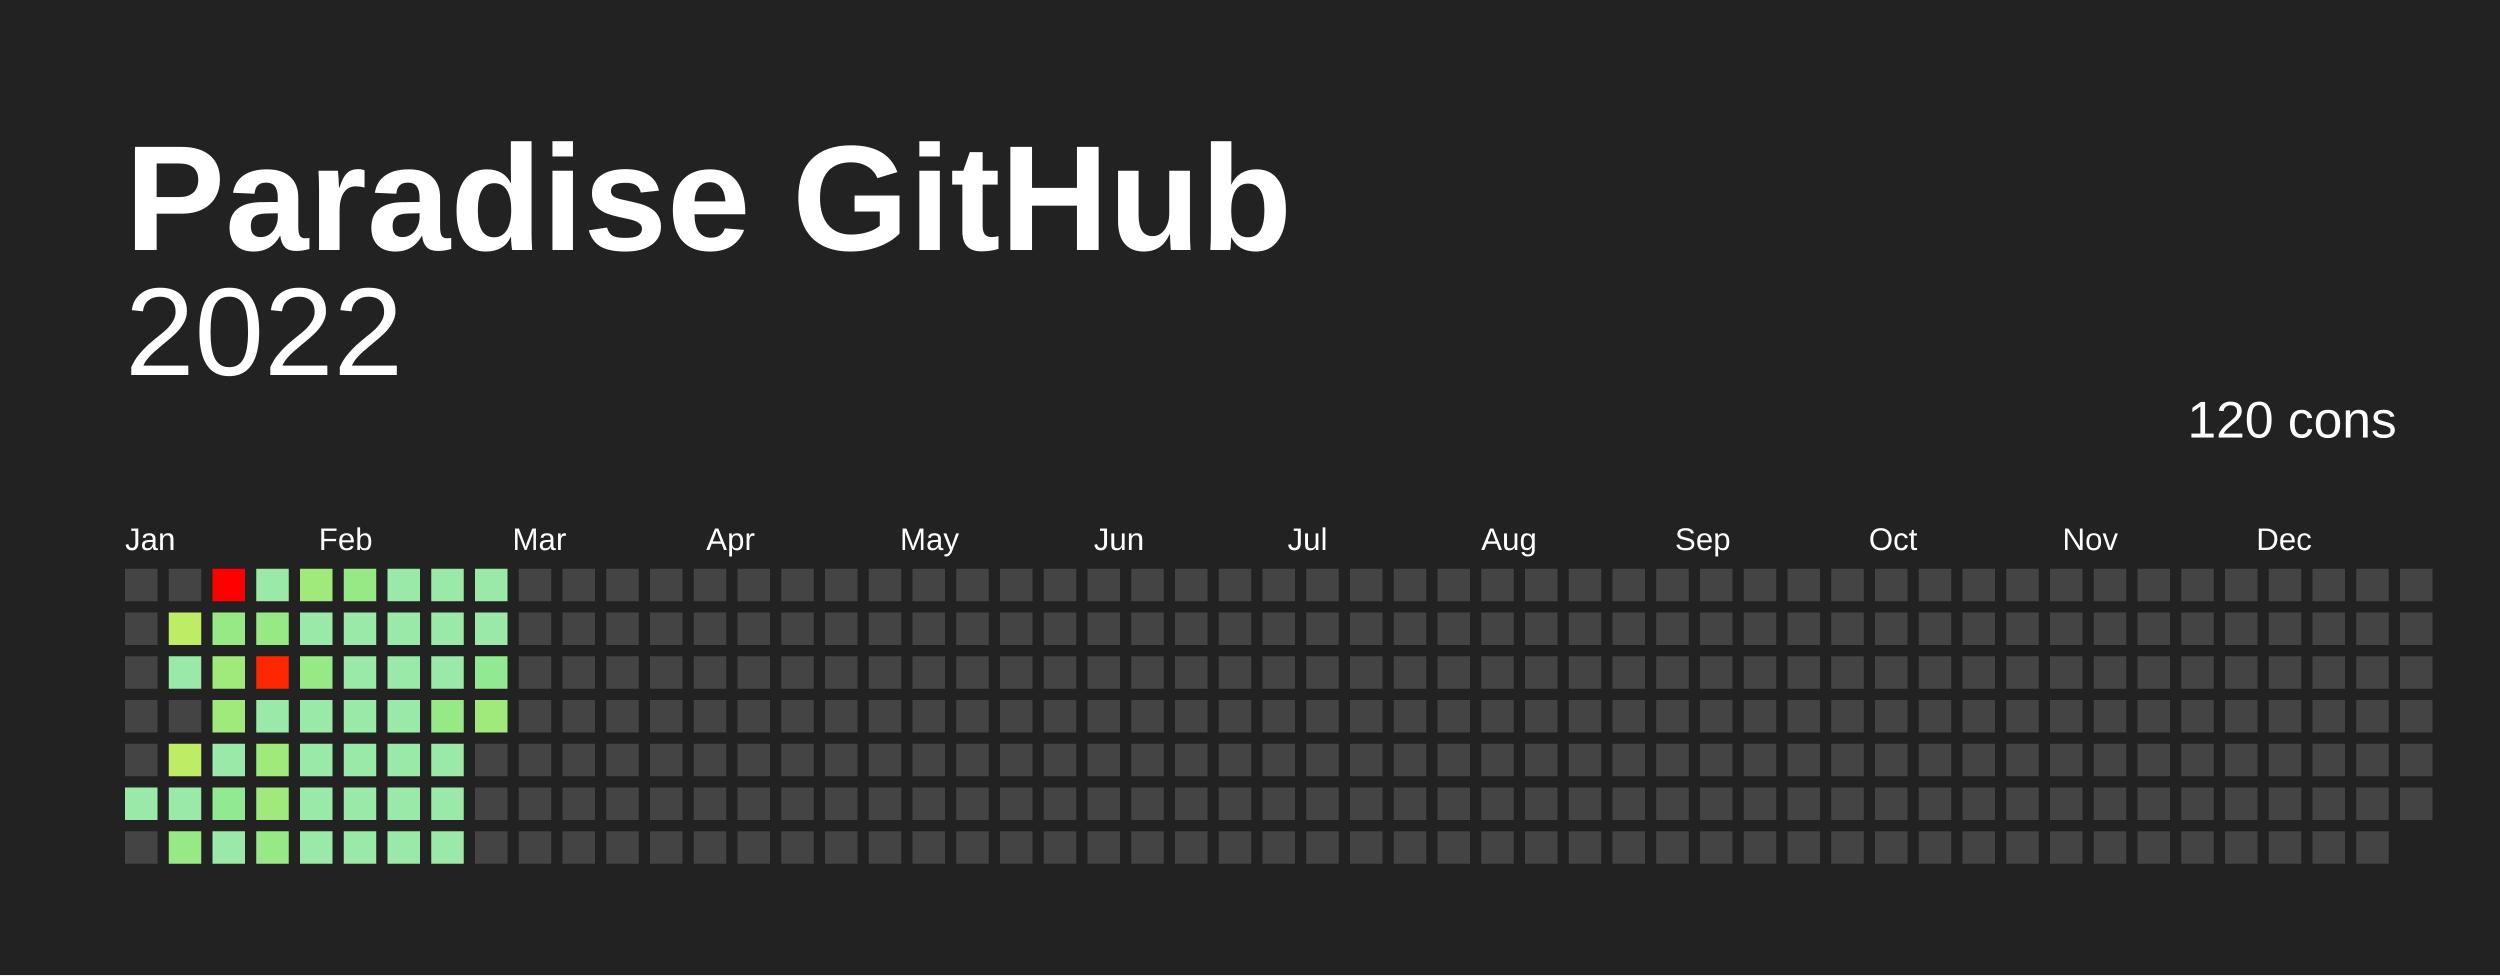
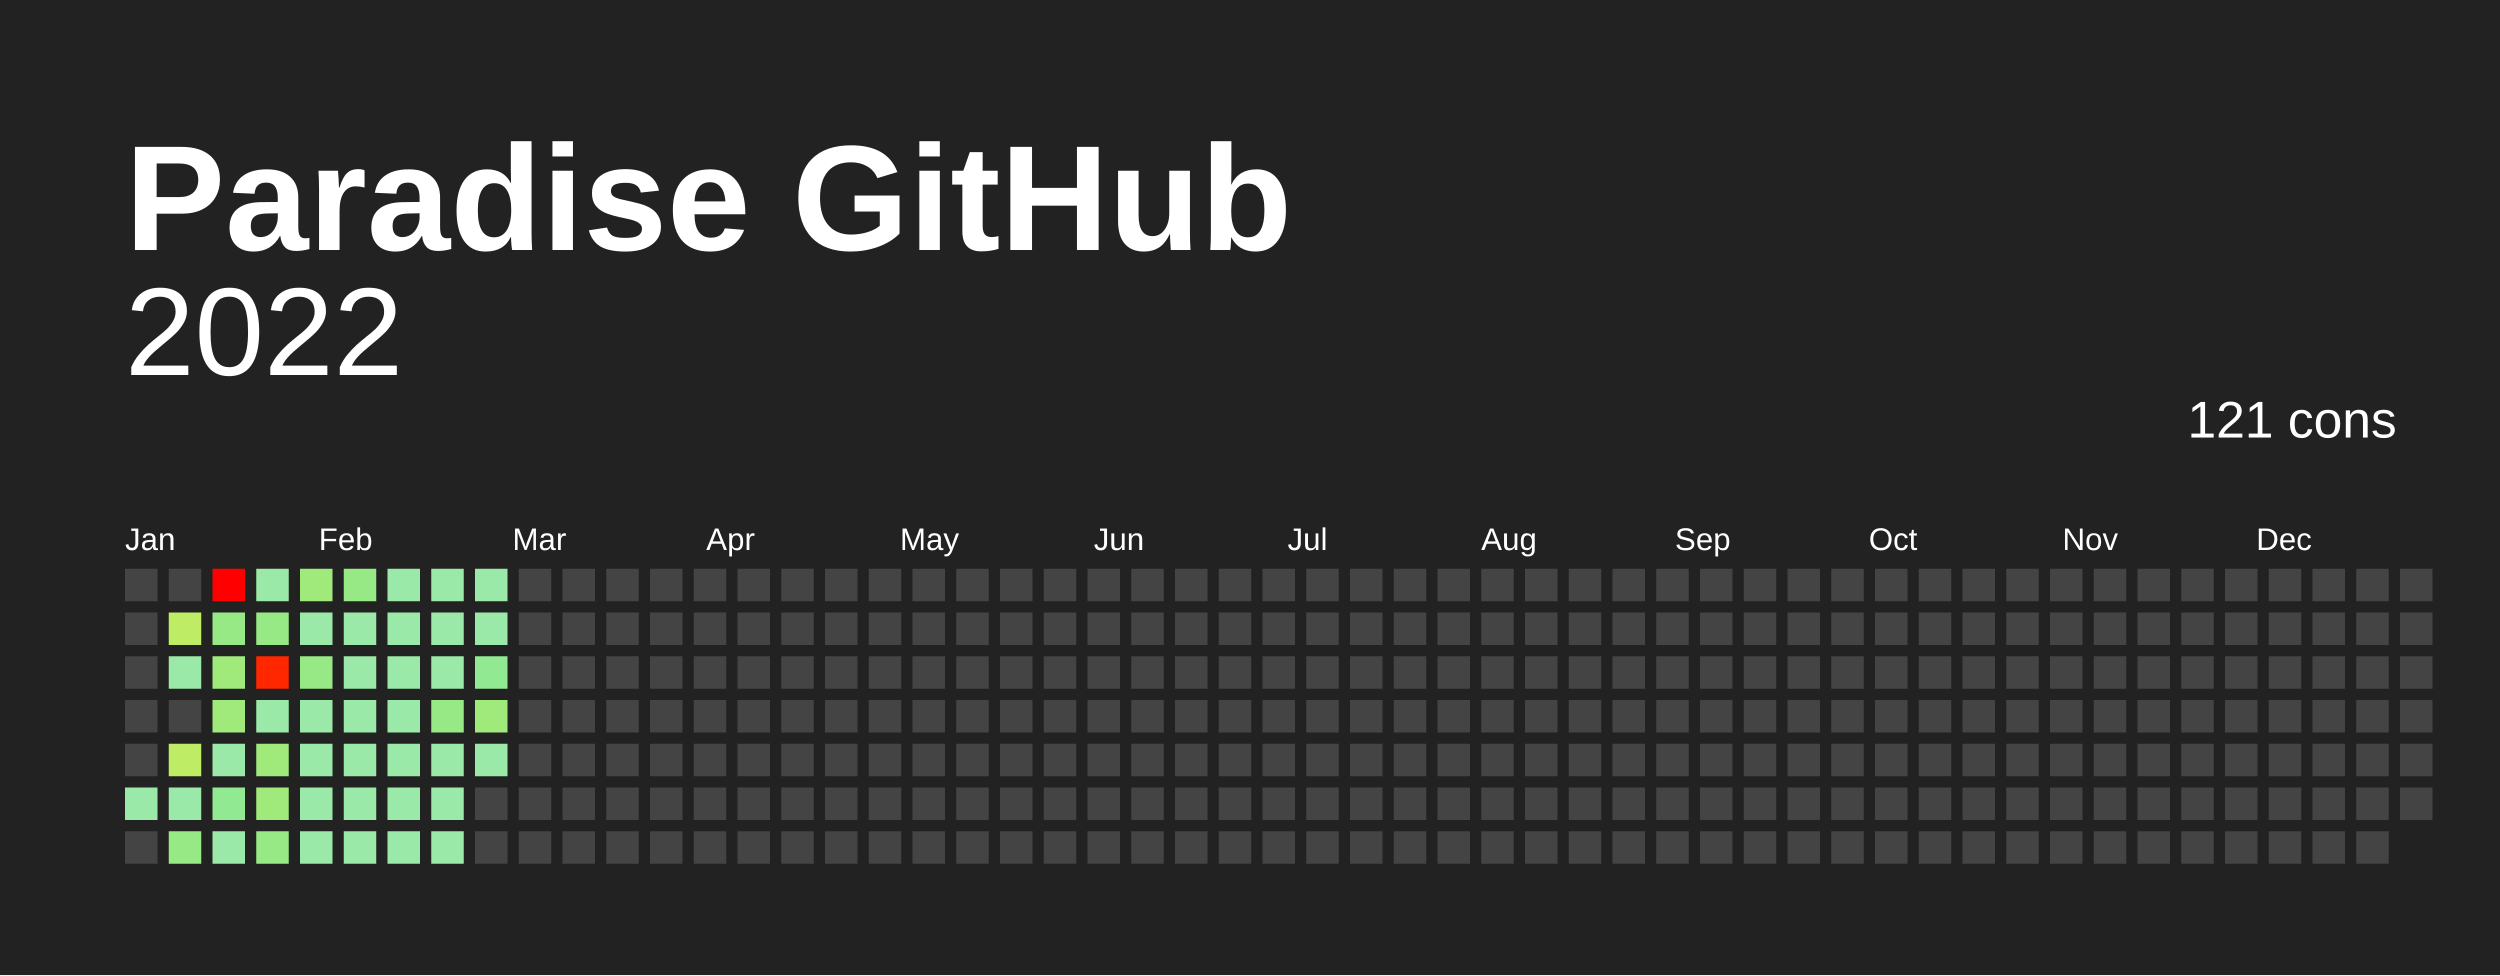
<svg xmlns="http://www.w3.org/2000/svg" baseProfile="full" height="78mm" version="1.1" viewBox="0,0,200,78" width="200mm">
  <defs />
  <rect fill="#222222" height="78" width="200" x="0" y="0" />
  <text fill="#FFFFFF" style="font-size:12px; font-family:Arial; font-weight:bold;" x="10" y="20">Paradise GitHub</text>
  <text alignment-baseline="hanging" fill="#FFFFFF" style="font-size:10.0px; font-family:Arial;" x="10" y="30">2022</text>
-   <text alignment-baseline="hanging" fill="#FFFFFF" style="font-size:4.125px; font-family:Arial;" x="175" y="35">120 cons</text>
+   <text alignment-baseline="hanging" fill="#FFFFFF" style="font-size:4.125px; font-family:Arial;" x="175" y="35">121 cons</text>
  <text fill="#FFFFFF" style="font-size:2.5px; font-family:Arial" x="10.0" y="44">Jan</text>
  <text fill="#FFFFFF" style="font-size:2.5px; font-family:Arial" x="25.5" y="44">Feb</text>
  <text fill="#FFFFFF" style="font-size:2.5px; font-family:Arial" x="41.0" y="44">Mar</text>
  <text fill="#FFFFFF" style="font-size:2.5px; font-family:Arial" x="56.5" y="44">Apr</text>
  <text fill="#FFFFFF" style="font-size:2.5px; font-family:Arial" x="72.0" y="44">May</text>
  <text fill="#FFFFFF" style="font-size:2.5px; font-family:Arial" x="87.5" y="44">Jun</text>
  <text fill="#FFFFFF" style="font-size:2.5px; font-family:Arial" x="103.0" y="44">Jul</text>
  <text fill="#FFFFFF" style="font-size:2.5px; font-family:Arial" x="118.5" y="44">Aug</text>
  <text fill="#FFFFFF" style="font-size:2.5px; font-family:Arial" x="134.0" y="44">Sep</text>
  <text fill="#FFFFFF" style="font-size:2.5px; font-family:Arial" x="149.5" y="44">Oct</text>
  <text fill="#FFFFFF" style="font-size:2.5px; font-family:Arial" x="165.0" y="44">Nov</text>
  <text fill="#FFFFFF" style="font-size:2.5px; font-family:Arial" x="180.5" y="44">Dec</text>
  <rect fill="#444444" height="2.6" width="2.6" x="10.0" y="45.5" />
  <rect fill="#444444" height="2.6" width="2.6" x="10.0" y="49.0" />
  <rect fill="#444444" height="2.6" width="2.6" x="10.0" y="52.5" />
  <rect fill="#444444" height="2.6" width="2.6" x="10.0" y="56.0" />
  <rect fill="#444444" height="2.6" width="2.6" x="10.0" y="59.5" />
  <rect fill="#9be9a8" height="2.6" width="2.6" x="10.0" y="63.0" />
  <rect fill="#444444" height="2.6" width="2.6" x="10.0" y="66.5" />
  <rect fill="#444444" height="2.6" width="2.6" x="13.5" y="45.5" />
  <rect fill="#bfec65" height="2.6" width="2.6" x="13.5" y="49.0" />
  <rect fill="#9be9a8" height="2.6" width="2.6" x="13.5" y="52.5" />
  <rect fill="#444444" height="2.6" width="2.6" x="13.5" y="56.0" />
  <rect fill="#bfec65" height="2.6" width="2.6" x="13.5" y="59.5" />
  <rect fill="#9be9a8" height="2.6" width="2.6" x="13.5" y="63.0" />
  <rect fill="#97e986" height="2.6" width="2.6" x="13.5" y="66.5" />
  <rect fill="red" height="2.6" width="2.6" x="17.0" y="45.5" />
  <rect fill="#97e986" height="2.6" width="2.6" x="17.0" y="49.0" />
  <rect fill="#a0ea7b" height="2.6" width="2.6" x="17.0" y="52.5" />
  <rect fill="#a0ea7b" height="2.6" width="2.6" x="17.0" y="56.0" />
  <rect fill="#9be9a8" height="2.6" width="2.6" x="17.0" y="59.5" />
  <rect fill="#91e991" height="2.6" width="2.6" x="17.0" y="63.0" />
  <rect fill="#9be9a8" height="2.6" width="2.6" x="17.0" y="66.5" />
  <rect fill="#9be9a8" height="2.6" width="2.6" x="20.5" y="45.5" />
  <rect fill="#97e986" height="2.6" width="2.6" x="20.5" y="49.0" />
  <rect fill="#ff2700" height="2.6" width="2.6" x="20.5" y="52.5" />
  <rect fill="#9be9a8" height="2.6" width="2.6" x="20.5" y="56.0" />
  <rect fill="#a0ea7b" height="2.6" width="2.6" x="20.5" y="59.5" />
  <rect fill="#a0ea7b" height="2.6" width="2.6" x="20.5" y="63.0" />
  <rect fill="#97e986" height="2.6" width="2.6" x="20.5" y="66.5" />
  <rect fill="#a0ea7b" height="2.6" width="2.6" x="24.0" y="45.5" />
  <rect fill="#9be9a8" height="2.6" width="2.6" x="24.0" y="49.0" />
  <rect fill="#97e986" height="2.6" width="2.6" x="24.0" y="52.5" />
  <rect fill="#9be9a8" height="2.6" width="2.6" x="24.0" y="56.0" />
  <rect fill="#9be9a8" height="2.6" width="2.6" x="24.0" y="59.5" />
  <rect fill="#9be9a8" height="2.6" width="2.6" x="24.0" y="63.0" />
  <rect fill="#9be9a8" height="2.6" width="2.6" x="24.0" y="66.5" />
  <rect fill="#97e986" height="2.6" width="2.6" x="27.5" y="45.5" />
  <rect fill="#9be9a8" height="2.6" width="2.6" x="27.5" y="49.0" />
  <rect fill="#9be9a8" height="2.6" width="2.6" x="27.5" y="52.5" />
  <rect fill="#9be9a8" height="2.6" width="2.6" x="27.5" y="56.0" />
  <rect fill="#9be9a8" height="2.6" width="2.6" x="27.5" y="59.5" />
  <rect fill="#9be9a8" height="2.6" width="2.6" x="27.5" y="63.0" />
  <rect fill="#9be9a8" height="2.6" width="2.6" x="27.5" y="66.5" />
  <rect fill="#9be9a8" height="2.6" width="2.6" x="31.0" y="45.5" />
  <rect fill="#9be9a8" height="2.6" width="2.6" x="31.0" y="49.0" />
  <rect fill="#9be9a8" height="2.6" width="2.6" x="31.0" y="52.5" />
  <rect fill="#9be9a8" height="2.6" width="2.6" x="31.0" y="56.0" />
  <rect fill="#9be9a8" height="2.6" width="2.6" x="31.0" y="59.5" />
  <rect fill="#9be9a8" height="2.6" width="2.6" x="31.0" y="63.0" />
  <rect fill="#9be9a8" height="2.6" width="2.6" x="31.0" y="66.5" />
  <rect fill="#9be9a8" height="2.6" width="2.6" x="34.5" y="45.5" />
  <rect fill="#9be9a8" height="2.6" width="2.6" x="34.5" y="49.0" />
  <rect fill="#9be9a8" height="2.6" width="2.6" x="34.5" y="52.5" />
  <rect fill="#97e986" height="2.6" width="2.6" x="34.5" y="56.0" />
  <rect fill="#9be9a8" height="2.6" width="2.6" x="34.5" y="59.5" />
  <rect fill="#9be9a8" height="2.6" width="2.6" x="34.5" y="63.0" />
  <rect fill="#9be9a8" height="2.6" width="2.6" x="34.5" y="66.5" />
  <rect fill="#9be9a8" height="2.6" width="2.6" x="38.0" y="45.5" />
  <rect fill="#9be9a8" height="2.6" width="2.6" x="38.0" y="49.0" />
  <rect fill="#91e991" height="2.6" width="2.6" x="38.0" y="52.5" />
  <rect fill="#a0ea7b" height="2.6" width="2.6" x="38.0" y="56.0" />
-   <rect fill="#444444" height="2.6" width="2.6" x="38.0" y="59.5" />
+   <rect fill="#9be9a8" height="2.6" width="2.6" x="38.0" y="59.5" />
  <rect fill="#444444" height="2.6" width="2.6" x="38.0" y="63.0" />
  <rect fill="#444444" height="2.6" width="2.6" x="38.0" y="66.5" />
  <rect fill="#444444" height="2.6" width="2.6" x="41.5" y="45.5" />
  <rect fill="#444444" height="2.6" width="2.6" x="41.5" y="49.0" />
  <rect fill="#444444" height="2.6" width="2.6" x="41.5" y="52.5" />
  <rect fill="#444444" height="2.6" width="2.6" x="41.5" y="56.0" />
  <rect fill="#444444" height="2.6" width="2.6" x="41.5" y="59.5" />
  <rect fill="#444444" height="2.6" width="2.6" x="41.5" y="63.0" />
  <rect fill="#444444" height="2.6" width="2.6" x="41.5" y="66.5" />
  <rect fill="#444444" height="2.6" width="2.6" x="45.0" y="45.5" />
  <rect fill="#444444" height="2.6" width="2.6" x="45.0" y="49.0" />
  <rect fill="#444444" height="2.6" width="2.6" x="45.0" y="52.5" />
  <rect fill="#444444" height="2.6" width="2.6" x="45.0" y="56.0" />
  <rect fill="#444444" height="2.6" width="2.6" x="45.0" y="59.5" />
  <rect fill="#444444" height="2.6" width="2.6" x="45.0" y="63.0" />
  <rect fill="#444444" height="2.6" width="2.6" x="45.0" y="66.5" />
  <rect fill="#444444" height="2.6" width="2.6" x="48.5" y="45.5" />
  <rect fill="#444444" height="2.6" width="2.6" x="48.5" y="49.0" />
  <rect fill="#444444" height="2.6" width="2.6" x="48.5" y="52.5" />
  <rect fill="#444444" height="2.6" width="2.6" x="48.5" y="56.0" />
  <rect fill="#444444" height="2.6" width="2.6" x="48.5" y="59.5" />
  <rect fill="#444444" height="2.6" width="2.6" x="48.5" y="63.0" />
  <rect fill="#444444" height="2.6" width="2.6" x="48.5" y="66.5" />
  <rect fill="#444444" height="2.6" width="2.6" x="52.0" y="45.5" />
  <rect fill="#444444" height="2.6" width="2.6" x="52.0" y="49.0" />
  <rect fill="#444444" height="2.6" width="2.6" x="52.0" y="52.5" />
  <rect fill="#444444" height="2.6" width="2.6" x="52.0" y="56.0" />
  <rect fill="#444444" height="2.6" width="2.6" x="52.0" y="59.5" />
  <rect fill="#444444" height="2.6" width="2.6" x="52.0" y="63.0" />
  <rect fill="#444444" height="2.6" width="2.6" x="52.0" y="66.5" />
  <rect fill="#444444" height="2.6" width="2.6" x="55.5" y="45.5" />
  <rect fill="#444444" height="2.6" width="2.6" x="55.5" y="49.0" />
  <rect fill="#444444" height="2.6" width="2.6" x="55.5" y="52.5" />
  <rect fill="#444444" height="2.6" width="2.6" x="55.5" y="56.0" />
  <rect fill="#444444" height="2.6" width="2.6" x="55.5" y="59.5" />
  <rect fill="#444444" height="2.6" width="2.6" x="55.5" y="63.0" />
  <rect fill="#444444" height="2.6" width="2.6" x="55.5" y="66.5" />
  <rect fill="#444444" height="2.6" width="2.6" x="59.0" y="45.5" />
  <rect fill="#444444" height="2.6" width="2.6" x="59.0" y="49.0" />
  <rect fill="#444444" height="2.6" width="2.6" x="59.0" y="52.5" />
  <rect fill="#444444" height="2.6" width="2.6" x="59.0" y="56.0" />
  <rect fill="#444444" height="2.6" width="2.6" x="59.0" y="59.5" />
  <rect fill="#444444" height="2.6" width="2.6" x="59.0" y="63.0" />
  <rect fill="#444444" height="2.6" width="2.6" x="59.0" y="66.5" />
  <rect fill="#444444" height="2.6" width="2.6" x="62.5" y="45.5" />
  <rect fill="#444444" height="2.6" width="2.6" x="62.5" y="49.0" />
  <rect fill="#444444" height="2.6" width="2.6" x="62.5" y="52.5" />
  <rect fill="#444444" height="2.6" width="2.6" x="62.5" y="56.0" />
  <rect fill="#444444" height="2.6" width="2.6" x="62.5" y="59.5" />
  <rect fill="#444444" height="2.6" width="2.6" x="62.5" y="63.0" />
  <rect fill="#444444" height="2.6" width="2.6" x="62.5" y="66.5" />
  <rect fill="#444444" height="2.6" width="2.6" x="66.0" y="45.5" />
  <rect fill="#444444" height="2.6" width="2.6" x="66.0" y="49.0" />
  <rect fill="#444444" height="2.6" width="2.6" x="66.0" y="52.5" />
  <rect fill="#444444" height="2.6" width="2.6" x="66.0" y="56.0" />
  <rect fill="#444444" height="2.6" width="2.6" x="66.0" y="59.5" />
  <rect fill="#444444" height="2.6" width="2.6" x="66.0" y="63.0" />
  <rect fill="#444444" height="2.6" width="2.6" x="66.0" y="66.5" />
  <rect fill="#444444" height="2.6" width="2.6" x="69.5" y="45.5" />
  <rect fill="#444444" height="2.6" width="2.6" x="69.5" y="49.0" />
  <rect fill="#444444" height="2.6" width="2.6" x="69.5" y="52.5" />
  <rect fill="#444444" height="2.6" width="2.6" x="69.5" y="56.0" />
  <rect fill="#444444" height="2.6" width="2.6" x="69.5" y="59.5" />
  <rect fill="#444444" height="2.6" width="2.6" x="69.5" y="63.0" />
  <rect fill="#444444" height="2.6" width="2.6" x="69.5" y="66.5" />
  <rect fill="#444444" height="2.6" width="2.6" x="73.0" y="45.5" />
  <rect fill="#444444" height="2.6" width="2.6" x="73.0" y="49.0" />
  <rect fill="#444444" height="2.6" width="2.6" x="73.0" y="52.5" />
  <rect fill="#444444" height="2.6" width="2.6" x="73.0" y="56.0" />
  <rect fill="#444444" height="2.6" width="2.6" x="73.0" y="59.5" />
  <rect fill="#444444" height="2.6" width="2.6" x="73.0" y="63.0" />
  <rect fill="#444444" height="2.6" width="2.6" x="73.0" y="66.5" />
  <rect fill="#444444" height="2.6" width="2.6" x="76.5" y="45.5" />
  <rect fill="#444444" height="2.6" width="2.6" x="76.5" y="49.0" />
  <rect fill="#444444" height="2.6" width="2.6" x="76.5" y="52.5" />
  <rect fill="#444444" height="2.6" width="2.6" x="76.5" y="56.0" />
  <rect fill="#444444" height="2.6" width="2.6" x="76.5" y="59.5" />
  <rect fill="#444444" height="2.6" width="2.6" x="76.5" y="63.0" />
  <rect fill="#444444" height="2.6" width="2.6" x="76.5" y="66.5" />
  <rect fill="#444444" height="2.6" width="2.6" x="80.0" y="45.5" />
  <rect fill="#444444" height="2.6" width="2.6" x="80.0" y="49.0" />
  <rect fill="#444444" height="2.6" width="2.6" x="80.0" y="52.5" />
  <rect fill="#444444" height="2.6" width="2.6" x="80.0" y="56.0" />
  <rect fill="#444444" height="2.6" width="2.6" x="80.0" y="59.5" />
  <rect fill="#444444" height="2.6" width="2.6" x="80.0" y="63.0" />
  <rect fill="#444444" height="2.6" width="2.6" x="80.0" y="66.5" />
  <rect fill="#444444" height="2.6" width="2.6" x="83.5" y="45.5" />
  <rect fill="#444444" height="2.6" width="2.6" x="83.5" y="49.0" />
  <rect fill="#444444" height="2.6" width="2.6" x="83.5" y="52.5" />
  <rect fill="#444444" height="2.6" width="2.6" x="83.5" y="56.0" />
  <rect fill="#444444" height="2.6" width="2.6" x="83.5" y="59.5" />
  <rect fill="#444444" height="2.6" width="2.6" x="83.5" y="63.0" />
  <rect fill="#444444" height="2.6" width="2.6" x="83.5" y="66.5" />
  <rect fill="#444444" height="2.6" width="2.6" x="87.0" y="45.5" />
  <rect fill="#444444" height="2.6" width="2.6" x="87.0" y="49.0" />
  <rect fill="#444444" height="2.6" width="2.6" x="87.0" y="52.5" />
  <rect fill="#444444" height="2.6" width="2.6" x="87.0" y="56.0" />
  <rect fill="#444444" height="2.6" width="2.6" x="87.0" y="59.5" />
  <rect fill="#444444" height="2.6" width="2.6" x="87.0" y="63.0" />
  <rect fill="#444444" height="2.6" width="2.6" x="87.0" y="66.5" />
  <rect fill="#444444" height="2.6" width="2.6" x="90.5" y="45.5" />
  <rect fill="#444444" height="2.6" width="2.6" x="90.5" y="49.0" />
  <rect fill="#444444" height="2.6" width="2.6" x="90.5" y="52.5" />
  <rect fill="#444444" height="2.6" width="2.6" x="90.5" y="56.0" />
  <rect fill="#444444" height="2.6" width="2.6" x="90.5" y="59.5" />
  <rect fill="#444444" height="2.6" width="2.6" x="90.5" y="63.0" />
  <rect fill="#444444" height="2.6" width="2.6" x="90.5" y="66.5" />
  <rect fill="#444444" height="2.6" width="2.6" x="94.0" y="45.5" />
  <rect fill="#444444" height="2.6" width="2.6" x="94.0" y="49.0" />
  <rect fill="#444444" height="2.6" width="2.6" x="94.0" y="52.5" />
  <rect fill="#444444" height="2.6" width="2.6" x="94.0" y="56.0" />
  <rect fill="#444444" height="2.6" width="2.6" x="94.0" y="59.5" />
  <rect fill="#444444" height="2.6" width="2.6" x="94.0" y="63.0" />
  <rect fill="#444444" height="2.6" width="2.6" x="94.0" y="66.5" />
  <rect fill="#444444" height="2.6" width="2.6" x="97.5" y="45.5" />
  <rect fill="#444444" height="2.6" width="2.6" x="97.5" y="49.0" />
  <rect fill="#444444" height="2.6" width="2.6" x="97.5" y="52.5" />
  <rect fill="#444444" height="2.6" width="2.6" x="97.5" y="56.0" />
  <rect fill="#444444" height="2.6" width="2.6" x="97.5" y="59.5" />
  <rect fill="#444444" height="2.6" width="2.6" x="97.5" y="63.0" />
  <rect fill="#444444" height="2.6" width="2.6" x="97.5" y="66.5" />
  <rect fill="#444444" height="2.6" width="2.6" x="101.0" y="45.5" />
  <rect fill="#444444" height="2.6" width="2.6" x="101.0" y="49.0" />
  <rect fill="#444444" height="2.6" width="2.6" x="101.0" y="52.5" />
  <rect fill="#444444" height="2.6" width="2.6" x="101.0" y="56.0" />
  <rect fill="#444444" height="2.6" width="2.6" x="101.0" y="59.5" />
  <rect fill="#444444" height="2.6" width="2.6" x="101.0" y="63.0" />
  <rect fill="#444444" height="2.6" width="2.6" x="101.0" y="66.5" />
  <rect fill="#444444" height="2.6" width="2.6" x="104.5" y="45.5" />
  <rect fill="#444444" height="2.6" width="2.6" x="104.5" y="49.0" />
  <rect fill="#444444" height="2.6" width="2.6" x="104.5" y="52.5" />
  <rect fill="#444444" height="2.6" width="2.6" x="104.5" y="56.0" />
  <rect fill="#444444" height="2.6" width="2.6" x="104.5" y="59.5" />
  <rect fill="#444444" height="2.6" width="2.6" x="104.5" y="63.0" />
  <rect fill="#444444" height="2.6" width="2.6" x="104.5" y="66.5" />
  <rect fill="#444444" height="2.6" width="2.6" x="108.0" y="45.5" />
  <rect fill="#444444" height="2.6" width="2.6" x="108.0" y="49.0" />
  <rect fill="#444444" height="2.6" width="2.6" x="108.0" y="52.5" />
  <rect fill="#444444" height="2.6" width="2.6" x="108.0" y="56.0" />
  <rect fill="#444444" height="2.6" width="2.6" x="108.0" y="59.5" />
  <rect fill="#444444" height="2.6" width="2.6" x="108.0" y="63.0" />
  <rect fill="#444444" height="2.6" width="2.6" x="108.0" y="66.5" />
  <rect fill="#444444" height="2.6" width="2.6" x="111.5" y="45.5" />
  <rect fill="#444444" height="2.6" width="2.6" x="111.5" y="49.0" />
  <rect fill="#444444" height="2.6" width="2.6" x="111.5" y="52.5" />
  <rect fill="#444444" height="2.6" width="2.6" x="111.5" y="56.0" />
  <rect fill="#444444" height="2.6" width="2.6" x="111.5" y="59.5" />
  <rect fill="#444444" height="2.6" width="2.6" x="111.5" y="63.0" />
  <rect fill="#444444" height="2.6" width="2.6" x="111.5" y="66.5" />
  <rect fill="#444444" height="2.6" width="2.6" x="115.0" y="45.5" />
  <rect fill="#444444" height="2.6" width="2.6" x="115.0" y="49.0" />
  <rect fill="#444444" height="2.6" width="2.6" x="115.0" y="52.5" />
  <rect fill="#444444" height="2.6" width="2.6" x="115.0" y="56.0" />
  <rect fill="#444444" height="2.6" width="2.6" x="115.0" y="59.5" />
  <rect fill="#444444" height="2.6" width="2.6" x="115.0" y="63.0" />
  <rect fill="#444444" height="2.6" width="2.6" x="115.0" y="66.5" />
  <rect fill="#444444" height="2.6" width="2.6" x="118.5" y="45.5" />
  <rect fill="#444444" height="2.6" width="2.6" x="118.5" y="49.0" />
  <rect fill="#444444" height="2.6" width="2.6" x="118.5" y="52.5" />
  <rect fill="#444444" height="2.6" width="2.6" x="118.5" y="56.0" />
  <rect fill="#444444" height="2.6" width="2.6" x="118.5" y="59.5" />
  <rect fill="#444444" height="2.6" width="2.6" x="118.5" y="63.0" />
  <rect fill="#444444" height="2.6" width="2.6" x="118.5" y="66.5" />
  <rect fill="#444444" height="2.6" width="2.6" x="122.0" y="45.5" />
  <rect fill="#444444" height="2.6" width="2.6" x="122.0" y="49.0" />
  <rect fill="#444444" height="2.6" width="2.6" x="122.0" y="52.5" />
  <rect fill="#444444" height="2.6" width="2.6" x="122.0" y="56.0" />
  <rect fill="#444444" height="2.6" width="2.6" x="122.0" y="59.5" />
  <rect fill="#444444" height="2.6" width="2.6" x="122.0" y="63.0" />
  <rect fill="#444444" height="2.6" width="2.6" x="122.0" y="66.5" />
  <rect fill="#444444" height="2.6" width="2.6" x="125.5" y="45.5" />
  <rect fill="#444444" height="2.6" width="2.6" x="125.5" y="49.0" />
  <rect fill="#444444" height="2.6" width="2.6" x="125.5" y="52.5" />
  <rect fill="#444444" height="2.6" width="2.6" x="125.5" y="56.0" />
  <rect fill="#444444" height="2.6" width="2.6" x="125.5" y="59.5" />
  <rect fill="#444444" height="2.6" width="2.6" x="125.5" y="63.0" />
  <rect fill="#444444" height="2.6" width="2.6" x="125.5" y="66.5" />
  <rect fill="#444444" height="2.6" width="2.6" x="129.0" y="45.5" />
  <rect fill="#444444" height="2.6" width="2.6" x="129.0" y="49.0" />
  <rect fill="#444444" height="2.6" width="2.6" x="129.0" y="52.5" />
  <rect fill="#444444" height="2.6" width="2.6" x="129.0" y="56.0" />
  <rect fill="#444444" height="2.6" width="2.6" x="129.0" y="59.5" />
  <rect fill="#444444" height="2.6" width="2.6" x="129.0" y="63.0" />
  <rect fill="#444444" height="2.6" width="2.6" x="129.0" y="66.5" />
  <rect fill="#444444" height="2.6" width="2.6" x="132.5" y="45.5" />
  <rect fill="#444444" height="2.6" width="2.6" x="132.5" y="49.0" />
  <rect fill="#444444" height="2.6" width="2.6" x="132.5" y="52.5" />
  <rect fill="#444444" height="2.6" width="2.6" x="132.5" y="56.0" />
  <rect fill="#444444" height="2.6" width="2.6" x="132.5" y="59.5" />
  <rect fill="#444444" height="2.6" width="2.6" x="132.5" y="63.0" />
  <rect fill="#444444" height="2.6" width="2.6" x="132.5" y="66.5" />
  <rect fill="#444444" height="2.6" width="2.6" x="136.0" y="45.5" />
  <rect fill="#444444" height="2.6" width="2.6" x="136.0" y="49.0" />
  <rect fill="#444444" height="2.6" width="2.6" x="136.0" y="52.5" />
  <rect fill="#444444" height="2.6" width="2.6" x="136.0" y="56.0" />
  <rect fill="#444444" height="2.6" width="2.6" x="136.0" y="59.5" />
  <rect fill="#444444" height="2.6" width="2.6" x="136.0" y="63.0" />
  <rect fill="#444444" height="2.6" width="2.6" x="136.0" y="66.5" />
  <rect fill="#444444" height="2.6" width="2.6" x="139.5" y="45.5" />
  <rect fill="#444444" height="2.6" width="2.6" x="139.5" y="49.0" />
  <rect fill="#444444" height="2.6" width="2.6" x="139.5" y="52.5" />
  <rect fill="#444444" height="2.6" width="2.6" x="139.5" y="56.0" />
  <rect fill="#444444" height="2.6" width="2.6" x="139.5" y="59.5" />
  <rect fill="#444444" height="2.6" width="2.6" x="139.5" y="63.0" />
  <rect fill="#444444" height="2.6" width="2.6" x="139.5" y="66.5" />
  <rect fill="#444444" height="2.6" width="2.6" x="143.0" y="45.5" />
  <rect fill="#444444" height="2.6" width="2.6" x="143.0" y="49.0" />
  <rect fill="#444444" height="2.6" width="2.6" x="143.0" y="52.5" />
  <rect fill="#444444" height="2.6" width="2.6" x="143.0" y="56.0" />
  <rect fill="#444444" height="2.6" width="2.6" x="143.0" y="59.5" />
  <rect fill="#444444" height="2.6" width="2.6" x="143.0" y="63.0" />
  <rect fill="#444444" height="2.6" width="2.6" x="143.0" y="66.5" />
  <rect fill="#444444" height="2.6" width="2.6" x="146.5" y="45.5" />
  <rect fill="#444444" height="2.6" width="2.6" x="146.5" y="49.0" />
  <rect fill="#444444" height="2.6" width="2.6" x="146.5" y="52.5" />
  <rect fill="#444444" height="2.6" width="2.6" x="146.5" y="56.0" />
  <rect fill="#444444" height="2.6" width="2.6" x="146.5" y="59.5" />
  <rect fill="#444444" height="2.6" width="2.6" x="146.5" y="63.0" />
  <rect fill="#444444" height="2.6" width="2.6" x="146.5" y="66.5" />
  <rect fill="#444444" height="2.6" width="2.6" x="150.0" y="45.5" />
  <rect fill="#444444" height="2.6" width="2.6" x="150.0" y="49.0" />
  <rect fill="#444444" height="2.6" width="2.6" x="150.0" y="52.5" />
  <rect fill="#444444" height="2.6" width="2.6" x="150.0" y="56.0" />
  <rect fill="#444444" height="2.6" width="2.6" x="150.0" y="59.5" />
  <rect fill="#444444" height="2.6" width="2.6" x="150.0" y="63.0" />
  <rect fill="#444444" height="2.6" width="2.6" x="150.0" y="66.5" />
  <rect fill="#444444" height="2.6" width="2.6" x="153.5" y="45.5" />
  <rect fill="#444444" height="2.6" width="2.6" x="153.5" y="49.0" />
  <rect fill="#444444" height="2.6" width="2.6" x="153.5" y="52.5" />
  <rect fill="#444444" height="2.6" width="2.6" x="153.5" y="56.0" />
  <rect fill="#444444" height="2.6" width="2.6" x="153.5" y="59.5" />
  <rect fill="#444444" height="2.6" width="2.6" x="153.5" y="63.0" />
  <rect fill="#444444" height="2.6" width="2.6" x="153.5" y="66.5" />
  <rect fill="#444444" height="2.6" width="2.6" x="157.0" y="45.5" />
  <rect fill="#444444" height="2.6" width="2.6" x="157.0" y="49.0" />
  <rect fill="#444444" height="2.6" width="2.6" x="157.0" y="52.5" />
  <rect fill="#444444" height="2.6" width="2.6" x="157.0" y="56.0" />
  <rect fill="#444444" height="2.6" width="2.6" x="157.0" y="59.5" />
  <rect fill="#444444" height="2.6" width="2.6" x="157.0" y="63.0" />
  <rect fill="#444444" height="2.6" width="2.6" x="157.0" y="66.5" />
  <rect fill="#444444" height="2.6" width="2.6" x="160.5" y="45.5" />
  <rect fill="#444444" height="2.6" width="2.6" x="160.5" y="49.0" />
  <rect fill="#444444" height="2.6" width="2.6" x="160.5" y="52.5" />
  <rect fill="#444444" height="2.6" width="2.6" x="160.5" y="56.0" />
  <rect fill="#444444" height="2.6" width="2.6" x="160.5" y="59.5" />
  <rect fill="#444444" height="2.6" width="2.6" x="160.5" y="63.0" />
  <rect fill="#444444" height="2.6" width="2.6" x="160.5" y="66.5" />
  <rect fill="#444444" height="2.6" width="2.6" x="164.0" y="45.5" />
  <rect fill="#444444" height="2.6" width="2.6" x="164.0" y="49.0" />
  <rect fill="#444444" height="2.6" width="2.6" x="164.0" y="52.5" />
  <rect fill="#444444" height="2.6" width="2.6" x="164.0" y="56.0" />
  <rect fill="#444444" height="2.6" width="2.6" x="164.0" y="59.5" />
  <rect fill="#444444" height="2.6" width="2.6" x="164.0" y="63.0" />
  <rect fill="#444444" height="2.6" width="2.6" x="164.0" y="66.5" />
  <rect fill="#444444" height="2.6" width="2.6" x="167.5" y="45.5" />
  <rect fill="#444444" height="2.6" width="2.6" x="167.5" y="49.0" />
  <rect fill="#444444" height="2.6" width="2.6" x="167.5" y="52.5" />
  <rect fill="#444444" height="2.6" width="2.6" x="167.5" y="56.0" />
  <rect fill="#444444" height="2.6" width="2.6" x="167.5" y="59.5" />
  <rect fill="#444444" height="2.6" width="2.6" x="167.5" y="63.0" />
  <rect fill="#444444" height="2.6" width="2.6" x="167.5" y="66.5" />
  <rect fill="#444444" height="2.6" width="2.6" x="171.0" y="45.5" />
  <rect fill="#444444" height="2.6" width="2.6" x="171.0" y="49.0" />
  <rect fill="#444444" height="2.6" width="2.6" x="171.0" y="52.5" />
  <rect fill="#444444" height="2.6" width="2.6" x="171.0" y="56.0" />
  <rect fill="#444444" height="2.6" width="2.6" x="171.0" y="59.5" />
  <rect fill="#444444" height="2.6" width="2.6" x="171.0" y="63.0" />
  <rect fill="#444444" height="2.6" width="2.6" x="171.0" y="66.5" />
  <rect fill="#444444" height="2.6" width="2.6" x="174.5" y="45.5" />
  <rect fill="#444444" height="2.6" width="2.6" x="174.5" y="49.0" />
  <rect fill="#444444" height="2.6" width="2.6" x="174.5" y="52.5" />
  <rect fill="#444444" height="2.6" width="2.6" x="174.5" y="56.0" />
  <rect fill="#444444" height="2.6" width="2.6" x="174.5" y="59.5" />
  <rect fill="#444444" height="2.6" width="2.6" x="174.5" y="63.0" />
  <rect fill="#444444" height="2.6" width="2.6" x="174.5" y="66.5" />
  <rect fill="#444444" height="2.6" width="2.6" x="178.0" y="45.5" />
  <rect fill="#444444" height="2.6" width="2.6" x="178.0" y="49.0" />
  <rect fill="#444444" height="2.6" width="2.6" x="178.0" y="52.5" />
  <rect fill="#444444" height="2.6" width="2.6" x="178.0" y="56.0" />
  <rect fill="#444444" height="2.6" width="2.6" x="178.0" y="59.5" />
  <rect fill="#444444" height="2.6" width="2.6" x="178.0" y="63.0" />
  <rect fill="#444444" height="2.6" width="2.6" x="178.0" y="66.5" />
  <rect fill="#444444" height="2.6" width="2.6" x="181.5" y="45.5" />
  <rect fill="#444444" height="2.6" width="2.6" x="181.5" y="49.0" />
  <rect fill="#444444" height="2.6" width="2.6" x="181.5" y="52.5" />
  <rect fill="#444444" height="2.6" width="2.6" x="181.5" y="56.0" />
  <rect fill="#444444" height="2.6" width="2.6" x="181.5" y="59.5" />
  <rect fill="#444444" height="2.6" width="2.6" x="181.5" y="63.0" />
  <rect fill="#444444" height="2.6" width="2.6" x="181.5" y="66.5" />
  <rect fill="#444444" height="2.6" width="2.6" x="185.0" y="45.5" />
  <rect fill="#444444" height="2.6" width="2.6" x="185.0" y="49.0" />
  <rect fill="#444444" height="2.6" width="2.6" x="185.0" y="52.5" />
  <rect fill="#444444" height="2.6" width="2.6" x="185.0" y="56.0" />
  <rect fill="#444444" height="2.6" width="2.6" x="185.0" y="59.5" />
  <rect fill="#444444" height="2.6" width="2.6" x="185.0" y="63.0" />
  <rect fill="#444444" height="2.6" width="2.6" x="185.0" y="66.5" />
  <rect fill="#444444" height="2.6" width="2.6" x="188.5" y="45.5" />
  <rect fill="#444444" height="2.6" width="2.6" x="188.5" y="49.0" />
  <rect fill="#444444" height="2.6" width="2.6" x="188.5" y="52.5" />
  <rect fill="#444444" height="2.6" width="2.6" x="188.5" y="56.0" />
  <rect fill="#444444" height="2.6" width="2.6" x="188.5" y="59.5" />
  <rect fill="#444444" height="2.6" width="2.6" x="188.5" y="63.0" />
  <rect fill="#444444" height="2.6" width="2.6" x="188.5" y="66.5" />
  <rect fill="#444444" height="2.6" width="2.6" x="192.0" y="45.5" />
  <rect fill="#444444" height="2.6" width="2.6" x="192.0" y="49.0" />
  <rect fill="#444444" height="2.6" width="2.6" x="192.0" y="52.5" />
  <rect fill="#444444" height="2.6" width="2.6" x="192.0" y="56.0" />
  <rect fill="#444444" height="2.6" width="2.6" x="192.0" y="59.5" />
  <rect fill="#444444" height="2.6" width="2.6" x="192.0" y="63.0" />
</svg>
